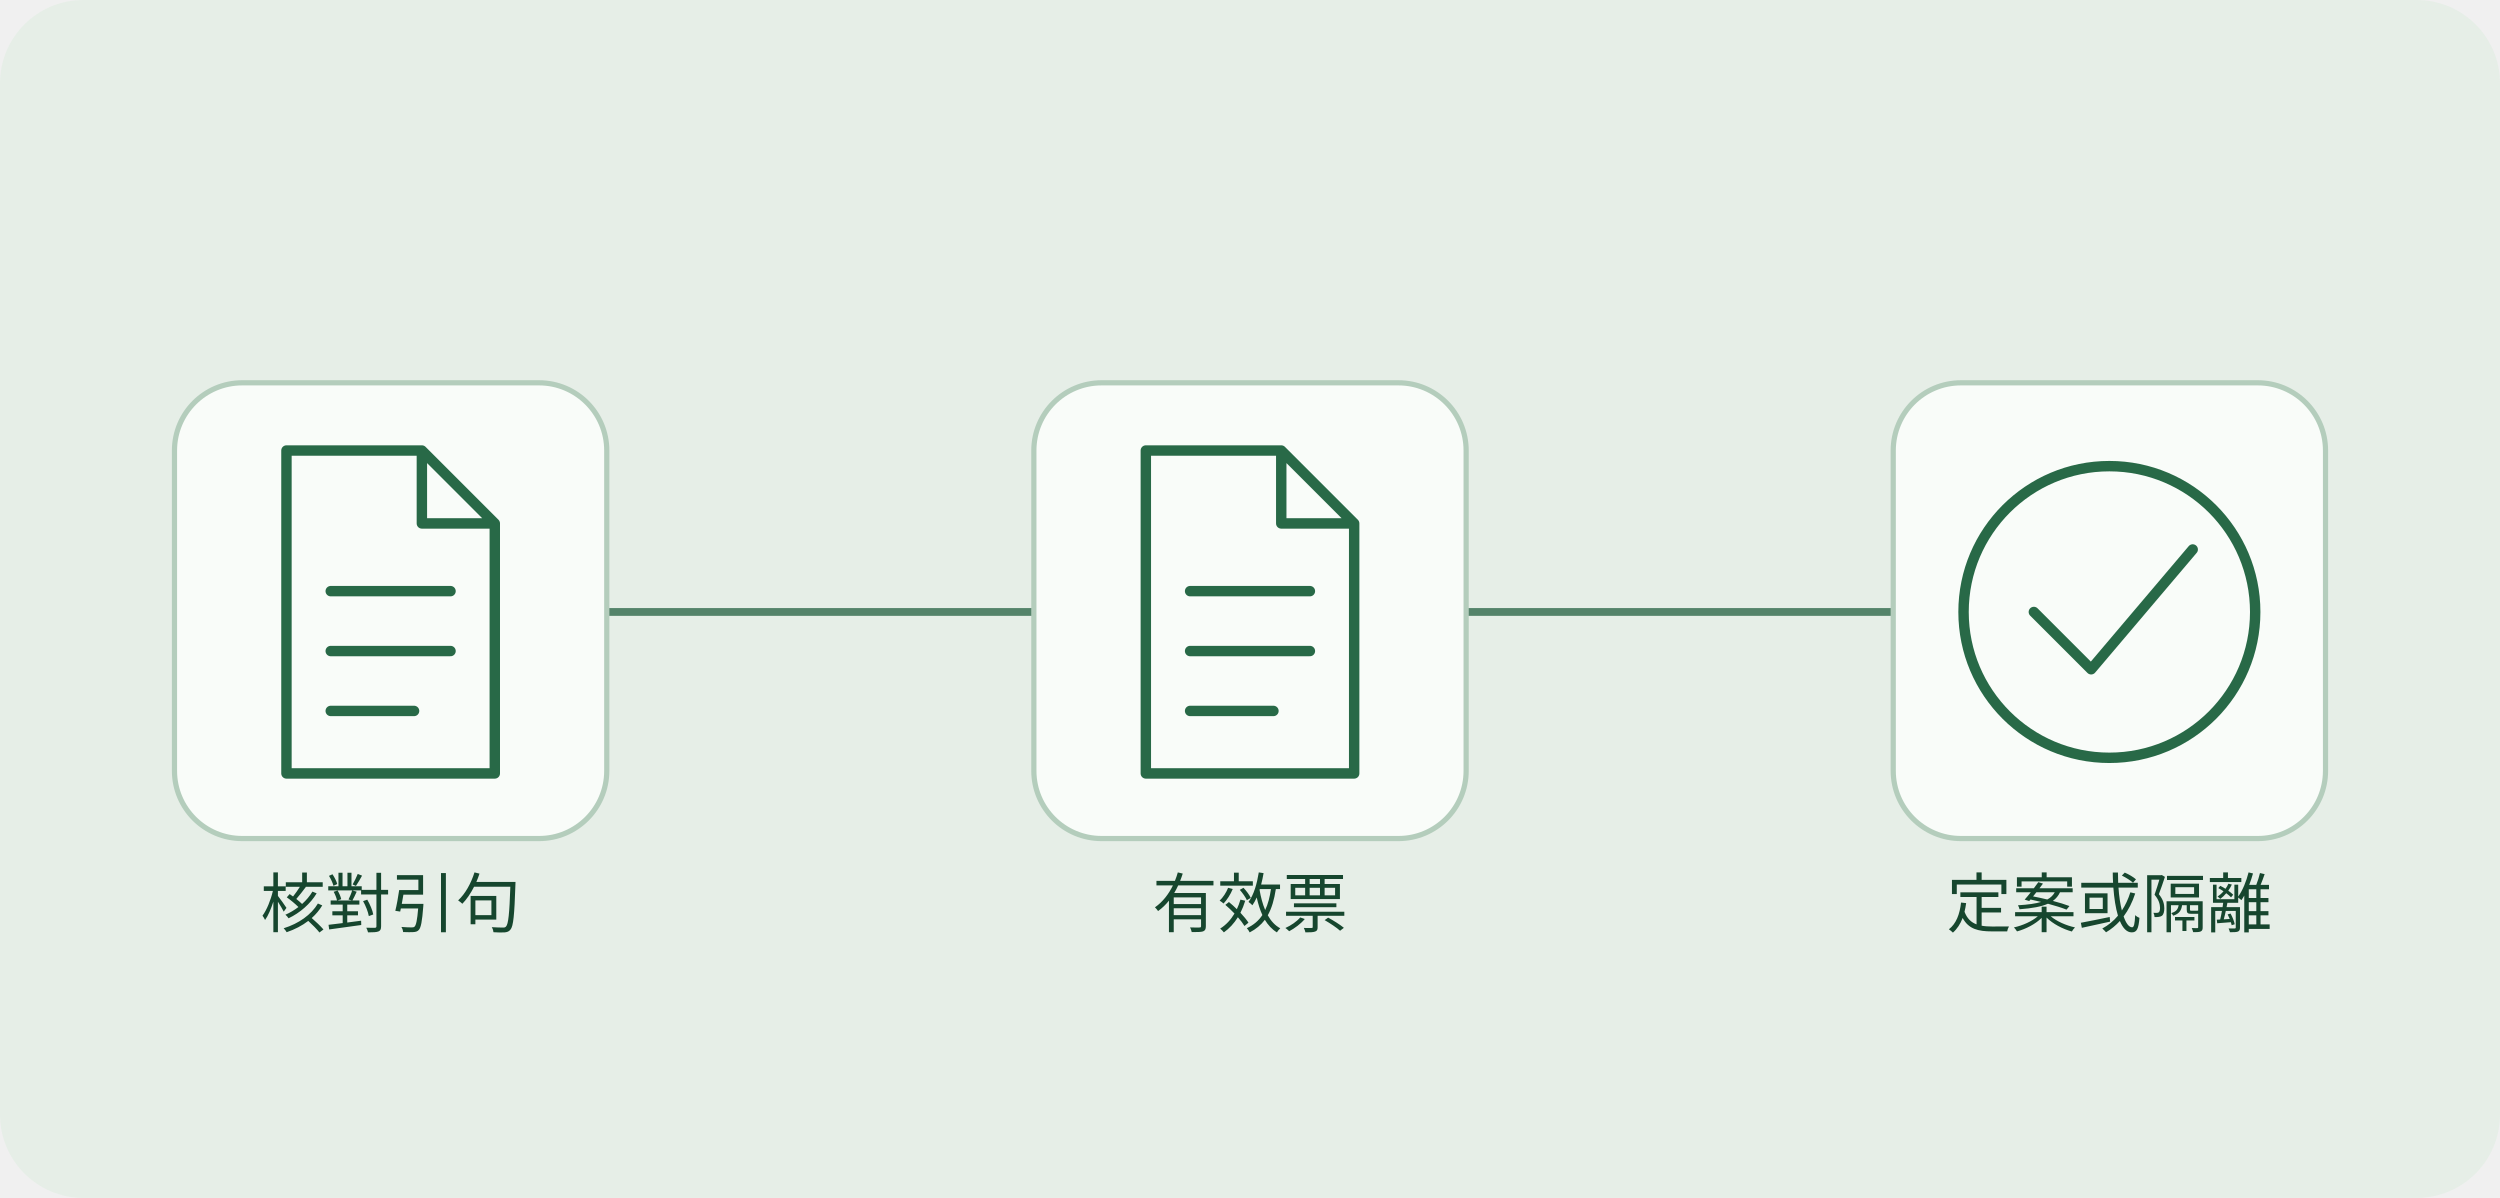
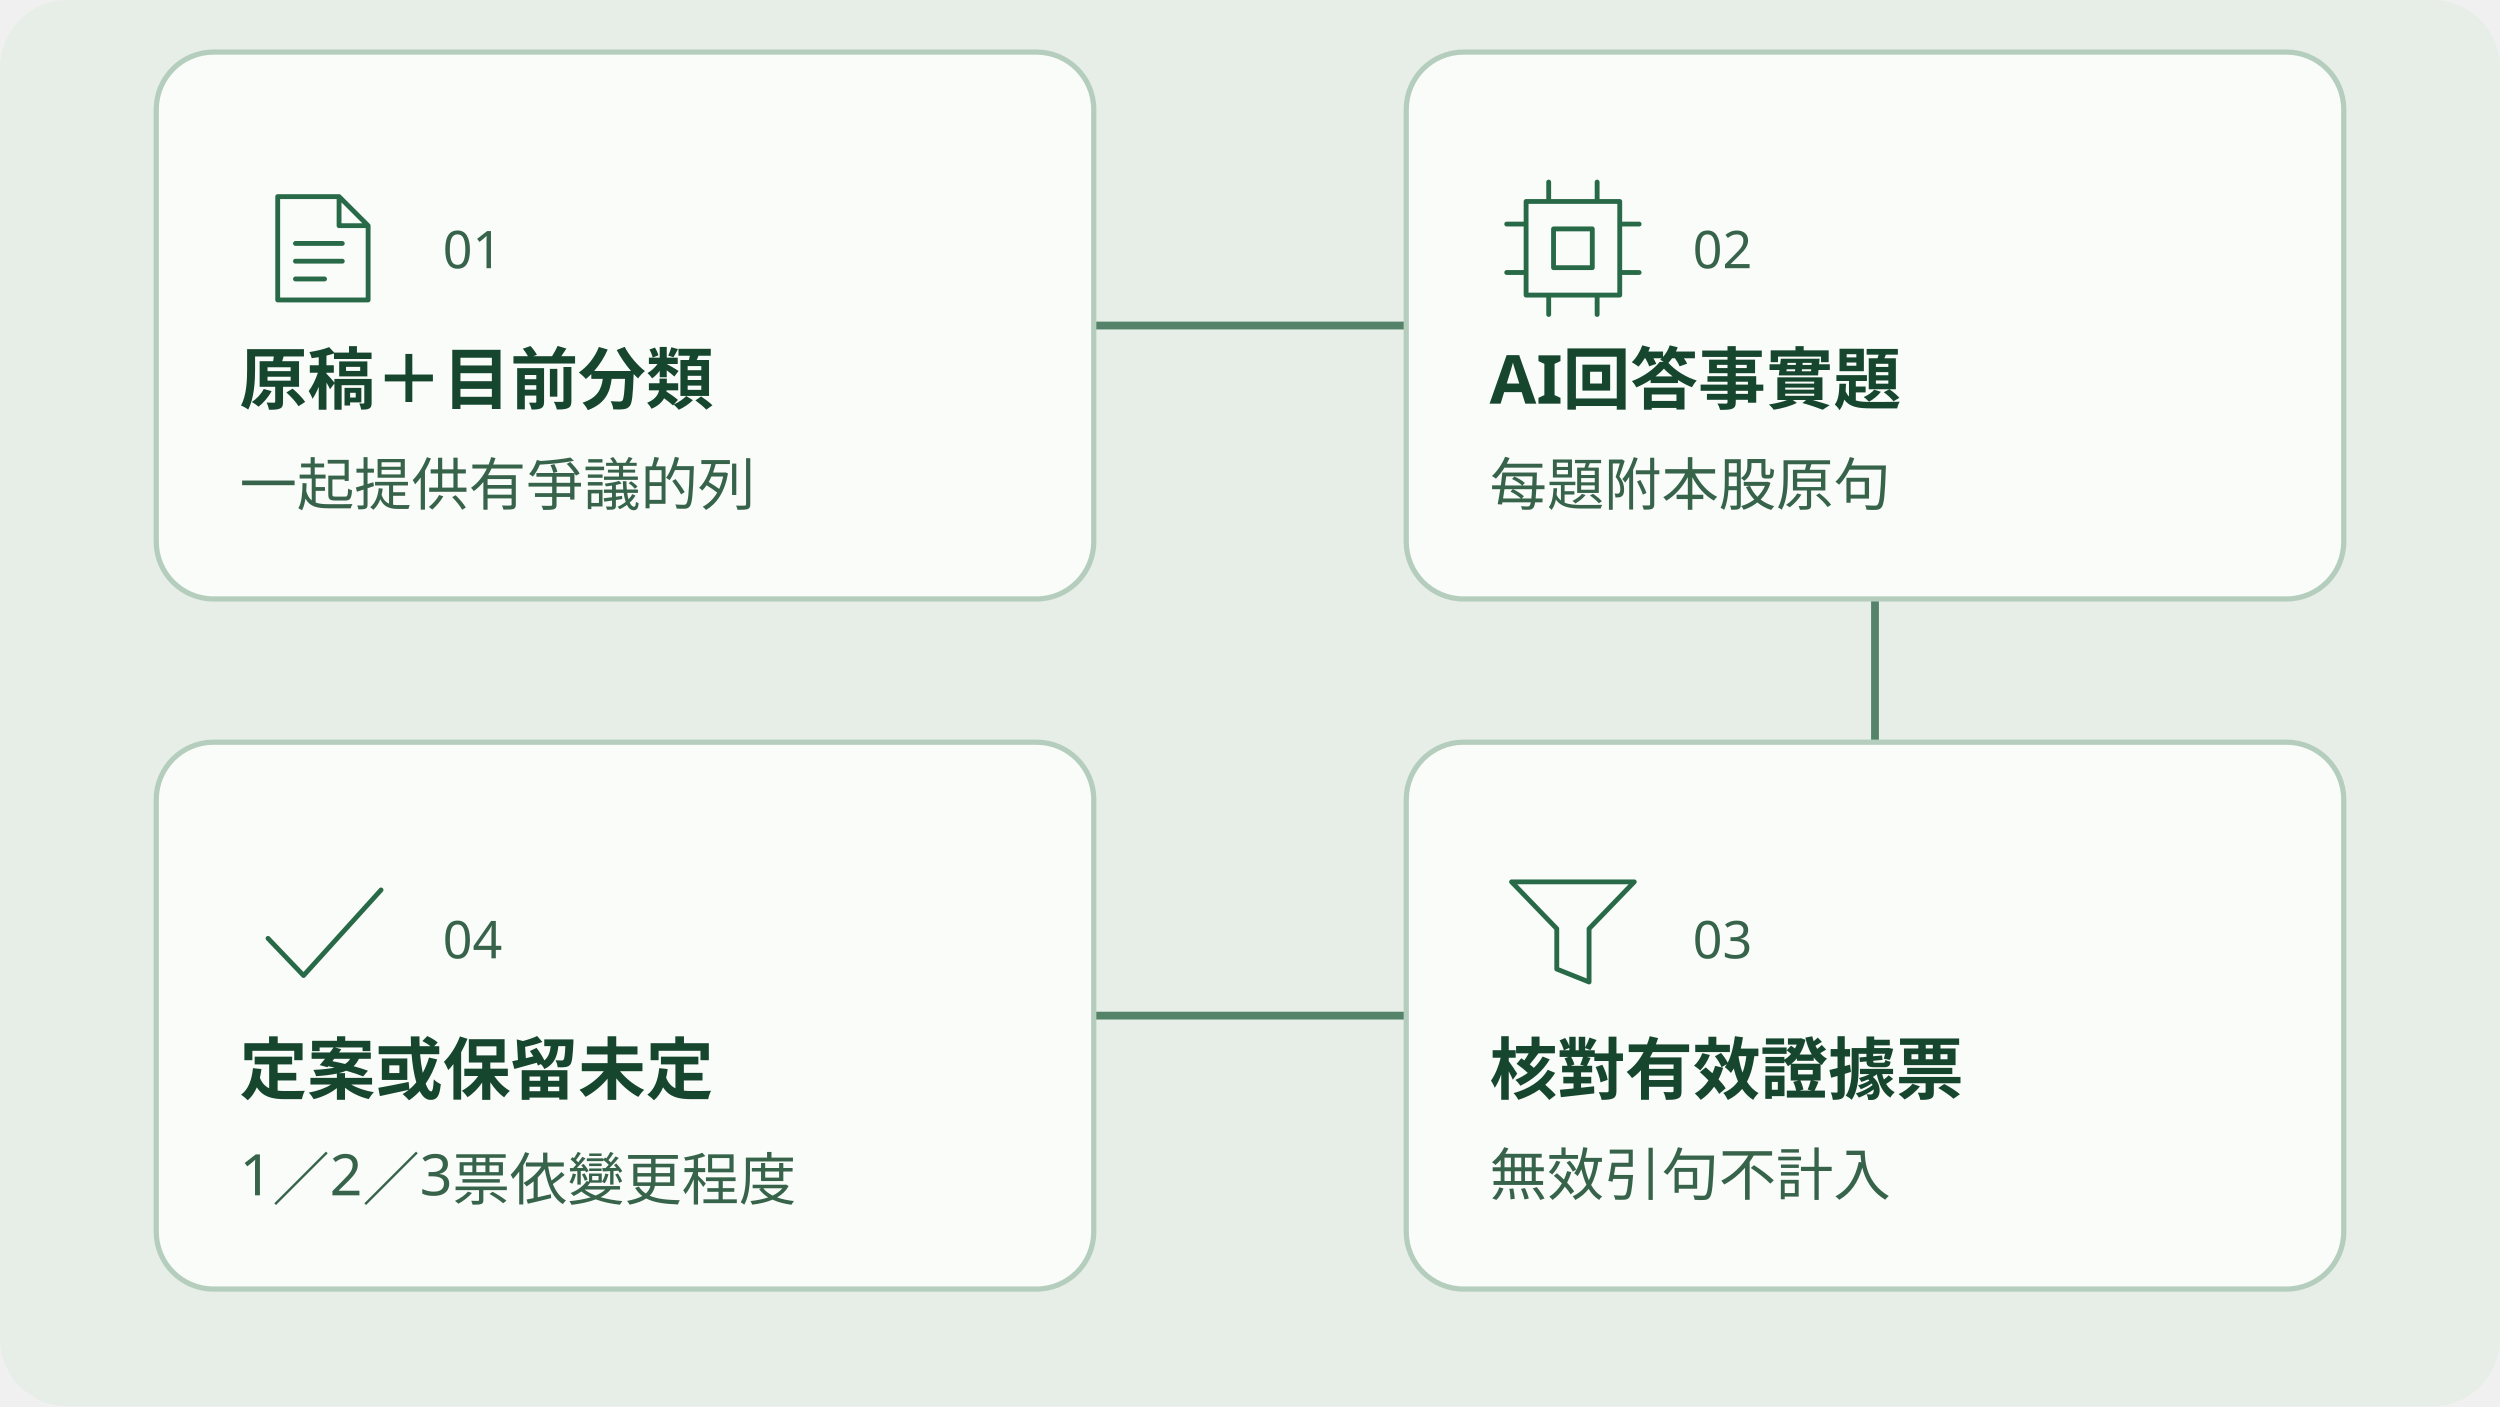
- <svg xmlns="http://www.w3.org/2000/svg" viewBox="0 0 960 460" role="img" aria-label="有效原句，才算有效的一票" class="book-art">
-   <rect width="960" height="460" rx="32" fill="#e6eee7" />
-   <path id="bk-12-path-0" data-book-path="0" d="M215 235 C280 235 350 235 415 235" fill="none" stroke="#54836a" stroke-width="3" />
-   <path id="bk-12-path-1" data-book-path="1" d="M545 235 C610 235 680 235 745 235" fill="none" stroke="#54836a" stroke-width="3" />
-   <g data-book-node="0" transform="translate(150,235)">
-     <rect class="bk-node-bg" x="-83" y="-88" width="166" height="175" rx="26" fill="#f9fcf9" stroke="#b4cdbc" stroke-width="2" />
-     <g fill="none" stroke="#286947" stroke-width="4" stroke-linecap="round" stroke-linejoin="round">
-       <path d="M-40-62H12L40-34V62H-40Z M12-62v28h28M-23-8H23M-23 15H23M-23 38H9" />
+ <svg xmlns="http://www.w3.org/2000/svg" class="book-art" role="img" aria-label="有效原句，才算有效的一票" viewBox="0 0 960 540">
+   <rect width="960" height="540" rx="26" fill="#e6eee7" />
+   <path d="M420 125H540" data-book-path="0" fill="none" stroke="#54836a" stroke-width="3" />
+   <path d="M720 230V285" data-book-path="1" fill="none" stroke="#54836a" stroke-width="3" />
+   <path d="M540 390H420" data-book-path="2" fill="none" stroke="#54836a" stroke-width="3" />
+   <g data-book-node="0" transform="translate(240,125)">
+     <rect class="bk-node-bg" x="-180" y="-105" width="360" height="210" rx="22" fill="#f9fcf9" stroke="#b4cdbc" stroke-width="2" />
+     <g transform="translate(-116,-34) scale(.62)" fill="none" stroke="#286947" stroke-width="3" stroke-linecap="round" stroke-linejoin="round">
+       <path d="M-28-25h38l18 18v46h-56zM10-25v18h18M-17 4h29M-17 15h29M-17 26h18" />
    </g>
-     <text class="bk-label" x="0" y="121" text-anchor="middle" fill="#16462e" font-size="25" font-family="system-ui,sans-serif">核對引句</text>
+     <text x="-70" y="-22" fill="#37634b" font-size="20" font-family="system-ui,sans-serif">01</text>
+     <text class="bk-label" x="-148" y="30" fill="#16462e" font-size="26" font-weight="600" font-family="system-ui,sans-serif">原稿＋目前分類</text>
+     <text x="-148" y="69" fill="#37634b" font-size="22" font-family="system-ui,sans-serif">一起提供有爭議的列</text>
  </g>
-   <g data-book-node="1" transform="translate(480,235)">
-     <rect class="bk-node-bg" x="-83" y="-88" width="166" height="175" rx="26" fill="#f9fcf9" stroke="#b4cdbc" stroke-width="2" />
-     <g fill="none" stroke="#286947" stroke-width="4" stroke-linecap="round" stroke-linejoin="round">
-       <path d="M-40-62H12L40-34V62H-40Z M12-62v28h28M-23-8H23M-23 15H23M-23 38H9" />
+   <g data-book-node="1" transform="translate(720,125)">
+     <rect class="bk-node-bg" x="-180" y="-105" width="360" height="210" rx="22" fill="#f9fcf9" stroke="#b4cdbc" stroke-width="2" />
+     <g transform="translate(-116,-34) scale(.62)" fill="none" stroke="#286947" stroke-width="3" stroke-linecap="round" stroke-linejoin="round">
+       <path d="M-29-22h58v58h-58zM-12-5h24v24h-24zM-15-22v-12M15-22v-12M-15 36v12M15 36v12M-29-8h-12M-29 22h-12M29-8h12M29 22h12" />
    </g>
-     <text class="bk-label" x="0" y="121" text-anchor="middle" fill="#16462e" font-size="25" font-family="system-ui,sans-serif">有效票</text>
+     <text x="-70" y="-22" fill="#37634b" font-size="20" font-family="system-ui,sans-serif">02</text>
+     <text class="bk-label" x="-148" y="30" fill="#16462e" font-size="26" font-weight="600" font-family="system-ui,sans-serif">AI回答事實題</text>
+     <text x="-148" y="69" fill="#37634b" font-size="22" font-family="system-ui,sans-serif">每題附本股原句</text>
  </g>
-   <g data-book-node="2" transform="translate(810,235)">
-     <rect class="bk-node-bg" x="-83" y="-88" width="166" height="175" rx="26" fill="#f9fcf9" stroke="#b4cdbc" stroke-width="2" />
-     <g fill="none" stroke="#286947" stroke-width="4" stroke-linecap="round" stroke-linejoin="round">
-       <circle r="56" />
-       <path d="M-29 0-7 22 32-24" />
+   <g data-book-node="2" transform="translate(720,390)">
+     <rect class="bk-node-bg" x="-180" y="-105" width="360" height="210" rx="22" fill="#f9fcf9" stroke="#b4cdbc" stroke-width="2" />
+     <g transform="translate(-116,-34) scale(.62)" fill="none" stroke="#286947" stroke-width="3" stroke-linecap="round" stroke-linejoin="round">
+       <path d="M-38-28h76L10 1v33l-20-8V1z" />
    </g>
-     <text class="bk-label" x="0" y="121" text-anchor="middle" fill="#16462e" font-size="25" font-family="system-ui,sans-serif">定案或隔離</text>
+     <text x="-70" y="-22" fill="#37634b" font-size="20" font-family="system-ui,sans-serif">03</text>
+     <text class="bk-label" x="-148" y="30" fill="#16462e" font-size="26" font-weight="600" font-family="system-ui,sans-serif">核對有效證據票</text>
+     <text x="-148" y="69" fill="#37634b" font-size="22" font-family="system-ui,sans-serif">無效引句不計入</text>
  </g>
-   <circle class="book-packet" r="10" fill="#bd5934" stroke="#fff" stroke-width="3" opacity="0" />
+   <g data-book-node="3" transform="translate(240,390)">
+     <rect class="bk-node-bg" x="-180" y="-105" width="360" height="210" rx="22" fill="#f9fcf9" stroke="#b4cdbc" stroke-width="2" />
+     <g transform="translate(-116,-34) scale(.62)" fill="none" stroke="#286947" stroke-width="3" stroke-linecap="round" stroke-linejoin="round">
+       <path d="M-34 7l22 23L36-23" />
+     </g>
+     <text x="-70" y="-22" fill="#37634b" font-size="20" font-family="system-ui,sans-serif">04</text>
+     <text class="bk-label" x="-148" y="30" fill="#16462e" font-size="26" font-weight="600" font-family="system-ui,sans-serif">定案或保留未定</text>
+     <text x="-148" y="69" fill="#37634b" font-size="22" font-family="system-ui,sans-serif">1／2／3票依變更程度</text>
+   </g>
+   <circle class="book-packet" r="9" fill="#bd5934" stroke="#fff" stroke-width="3" opacity="0" />
</svg>
